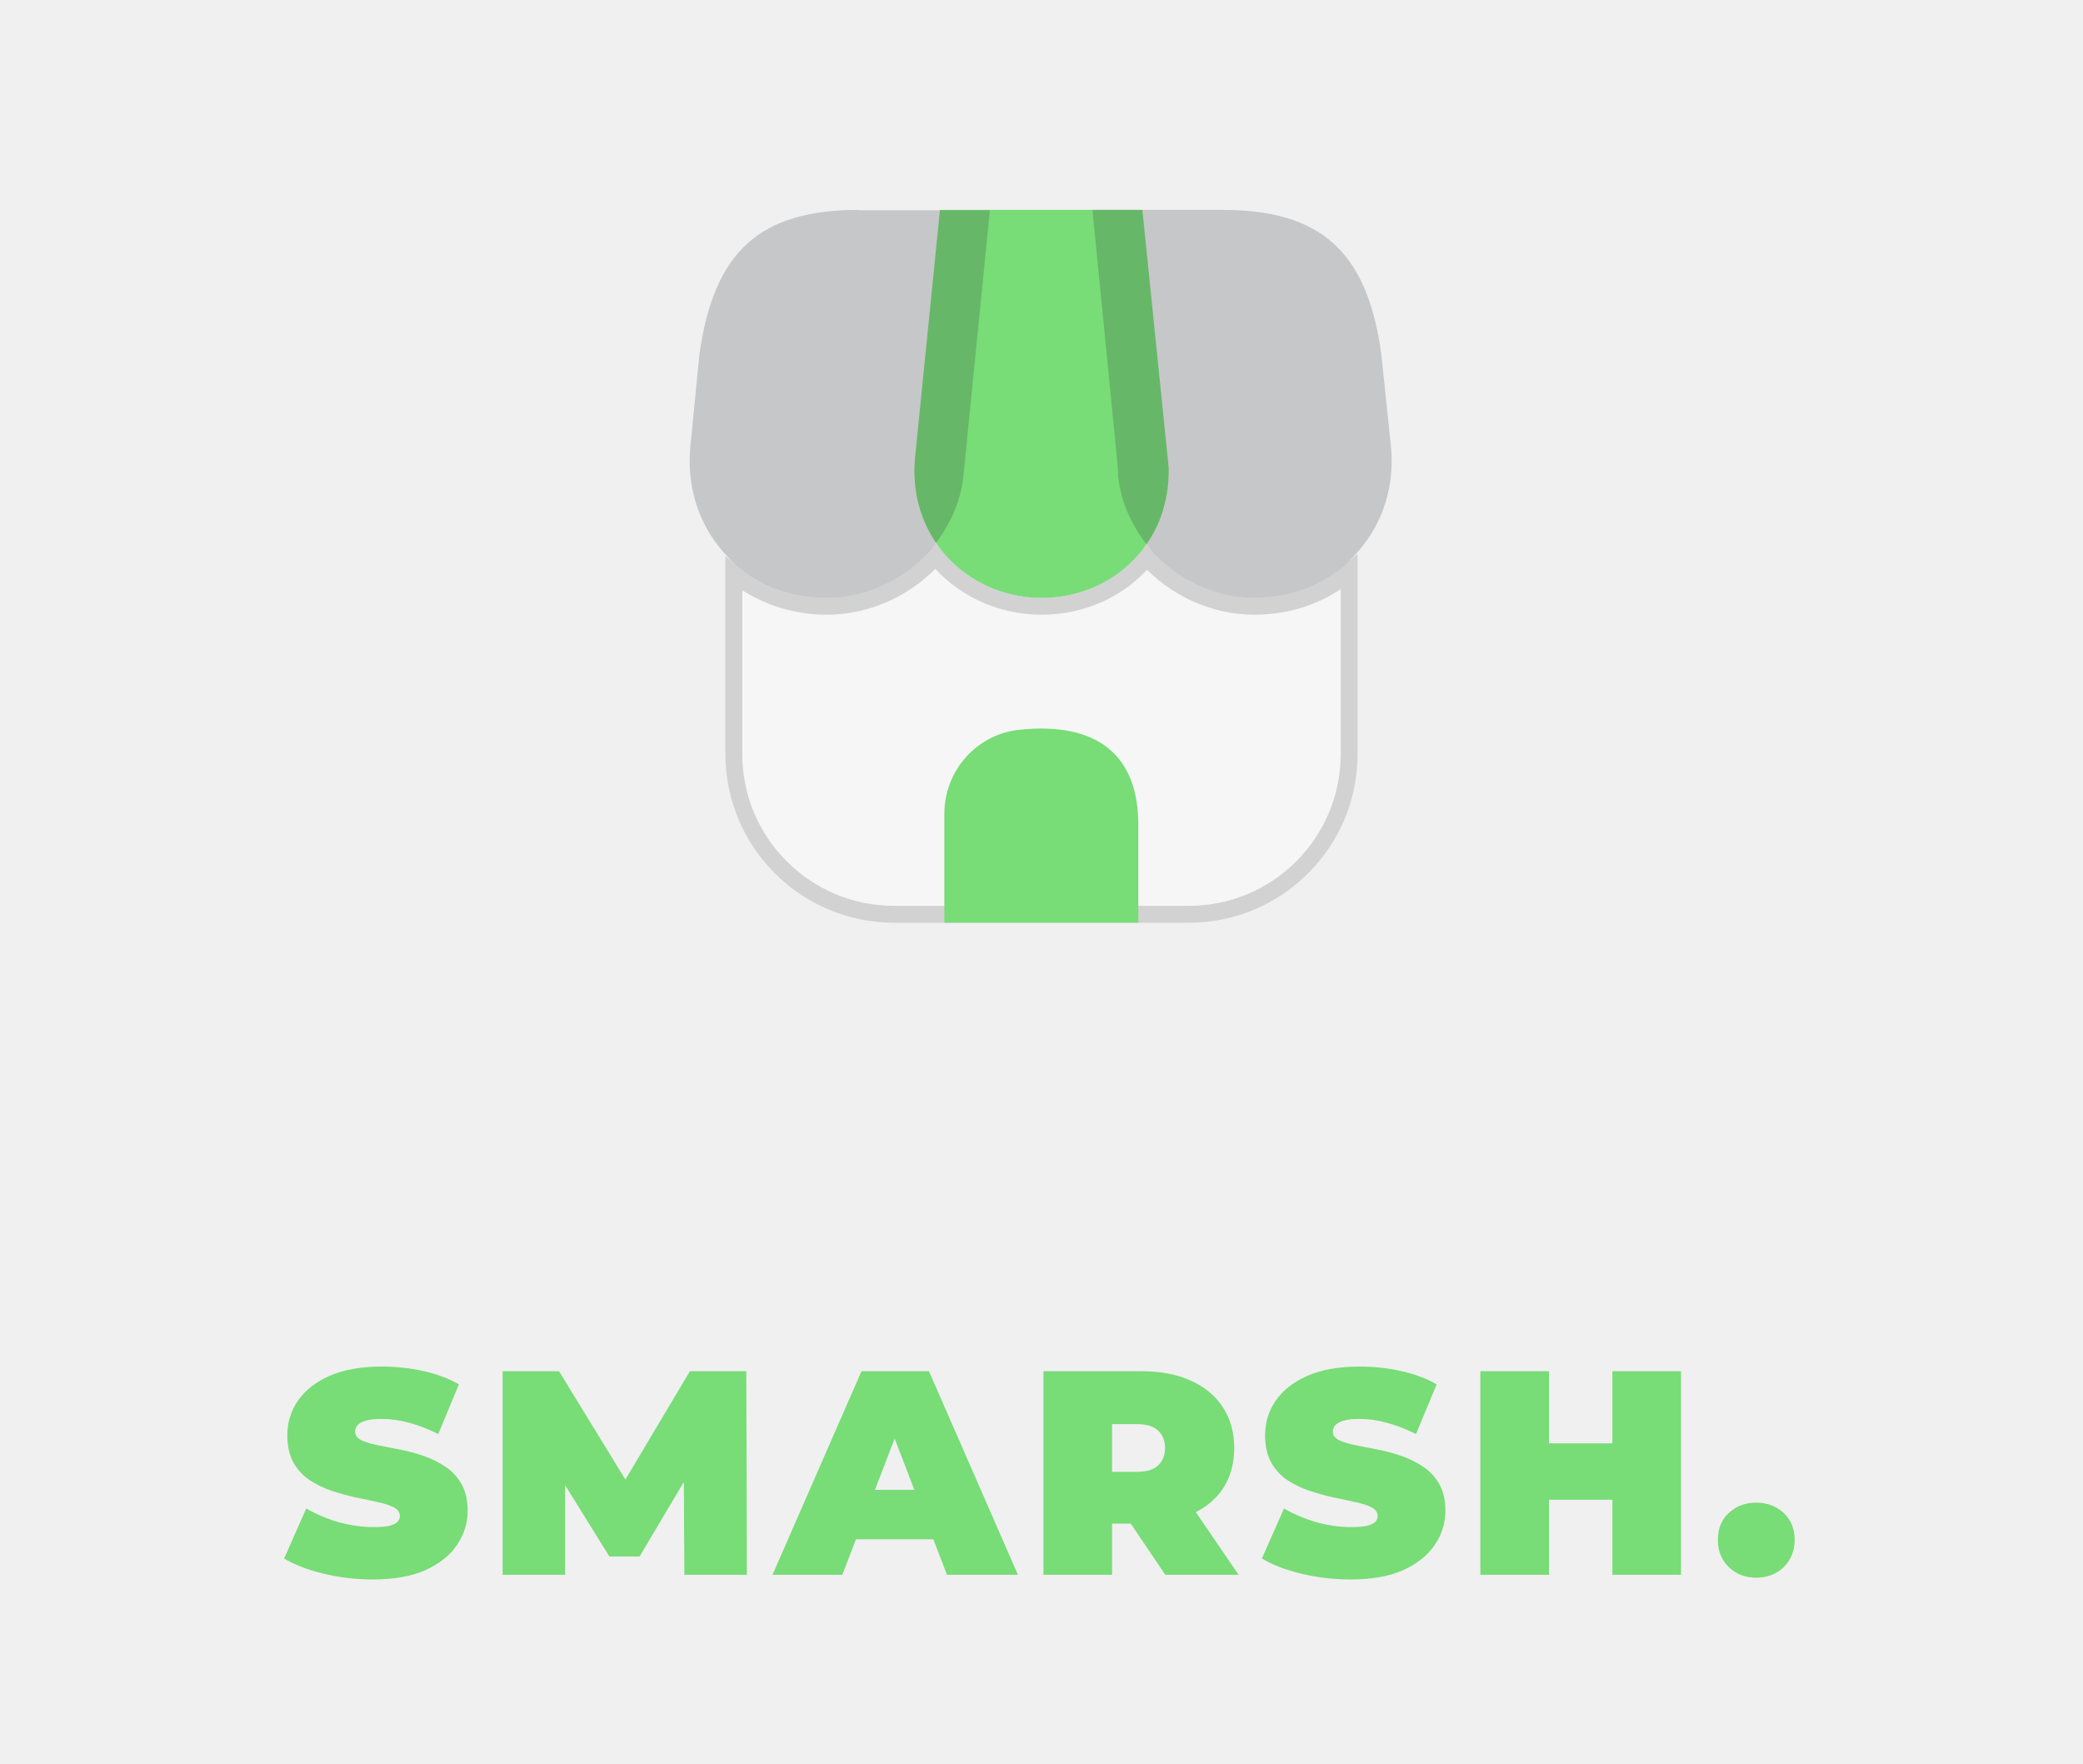
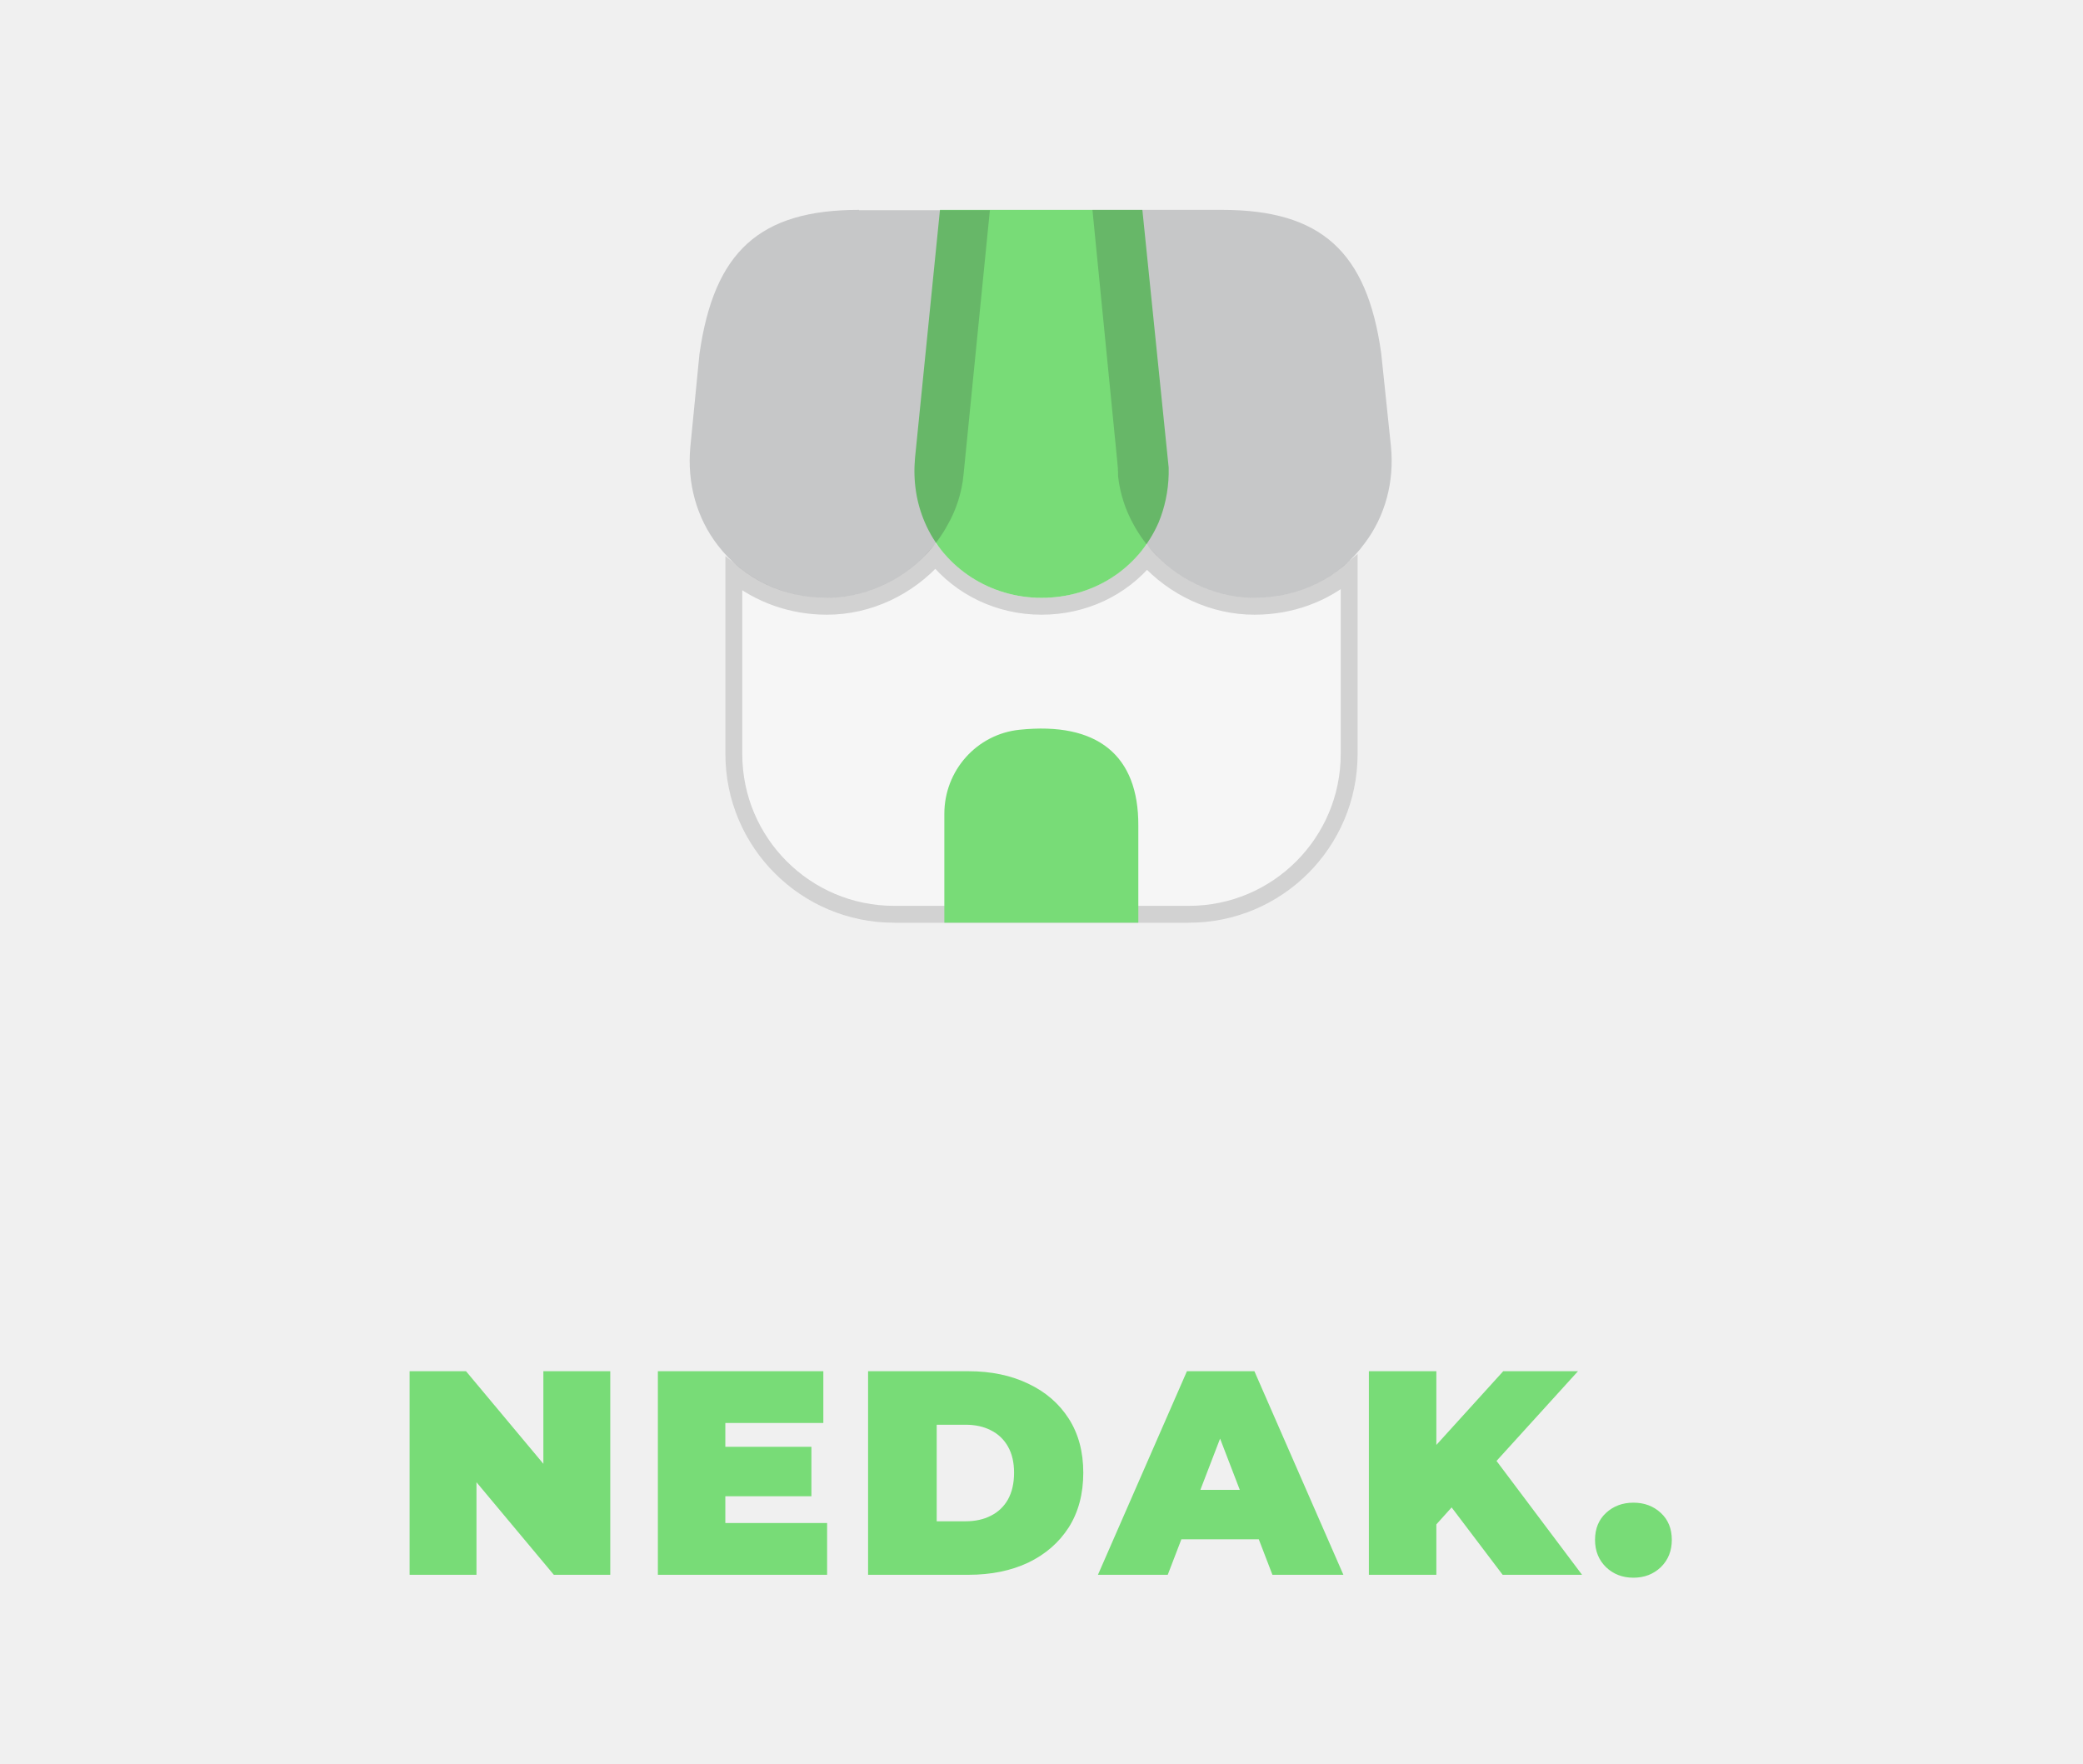
<svg xmlns="http://www.w3.org/2000/svg" width="795" height="673" viewBox="0 0 795 673" fill="none">
-   <path d="M142.296 602.776C135.784 602.776 129.494 602.036 123.427 600.556C117.359 599.076 112.365 597.152 108.443 594.784L116.878 575.694C120.578 577.84 124.685 579.578 129.198 580.91C133.786 582.168 138.226 582.797 142.518 582.797C145.033 582.797 146.994 582.649 148.4 582.353C149.88 581.983 150.953 581.502 151.619 580.91C152.285 580.244 152.618 579.467 152.618 578.58C152.618 577.174 151.841 576.064 150.287 575.25C148.733 574.436 146.661 573.77 144.071 573.252C141.556 572.66 138.781 572.068 135.747 571.476C132.713 570.81 129.642 569.959 126.535 568.923C123.501 567.887 120.689 566.518 118.099 564.816C115.583 563.115 113.549 560.895 111.995 558.157C110.441 555.345 109.664 551.867 109.664 547.724C109.664 542.914 110.996 538.548 113.66 534.627C116.397 530.631 120.43 527.449 125.758 525.081C131.159 522.713 137.856 521.529 145.847 521.529C151.101 521.529 156.281 522.084 161.386 523.194C166.492 524.304 171.08 526.006 175.149 528.3L167.269 547.28C163.421 545.356 159.684 543.913 156.059 542.951C152.507 541.989 149.029 541.508 145.625 541.508C143.11 541.508 141.112 541.73 139.632 542.174C138.152 542.618 137.079 543.21 136.413 543.95C135.821 544.69 135.525 545.504 135.525 546.392C135.525 547.724 136.302 548.797 137.856 549.611C139.41 550.35 141.445 550.979 143.96 551.497C146.55 552.015 149.362 552.57 152.396 553.162C155.504 553.754 158.574 554.568 161.608 555.604C164.642 556.64 167.417 558.009 169.933 559.711C172.522 561.413 174.594 563.633 176.148 566.37C177.702 569.108 178.479 572.512 178.479 576.582C178.479 581.317 177.11 585.683 174.372 589.679C171.709 593.601 167.713 596.782 162.385 599.224C157.058 601.592 150.361 602.776 142.296 602.776ZM191.823 601V523.305H213.356L244.434 574.029H233.112L263.302 523.305H284.835L285.057 601H261.194L260.972 559.267H264.745L244.101 594.007H232.557L211.025 559.267H215.687V601H191.823ZM294.835 601L328.799 523.305H354.549L388.513 601H361.431L336.347 535.736H346.558L321.474 601H294.835ZM315.036 587.459L321.696 568.59H357.435L364.095 587.459H315.036ZM398.243 601V523.305H435.647C442.899 523.305 449.152 524.489 454.405 526.857C459.733 529.225 463.84 532.629 466.725 537.068C469.611 541.434 471.054 546.614 471.054 552.607C471.054 558.601 469.611 563.781 466.725 568.146C463.84 572.438 459.733 575.731 454.405 578.025C449.152 580.318 442.899 581.465 435.647 581.465H412.783L424.437 570.699V601H398.243ZM444.749 601L425.658 572.697H453.406L472.719 601H444.749ZM424.437 573.585L412.783 561.709H433.983C437.608 561.709 440.272 560.895 441.974 559.267C443.75 557.639 444.638 555.419 444.638 552.607C444.638 549.796 443.75 547.576 441.974 545.948C440.272 544.32 437.608 543.506 433.983 543.506H412.783L424.437 531.63V573.585ZM515.464 602.776C508.952 602.776 502.663 602.036 496.595 600.556C490.528 599.076 485.533 597.152 481.611 594.784L490.047 575.694C493.746 577.84 497.853 579.578 502.367 580.91C506.955 582.168 511.394 582.797 515.686 582.797C518.202 582.797 520.163 582.649 521.569 582.353C523.048 581.983 524.121 581.502 524.787 580.91C525.453 580.244 525.786 579.467 525.786 578.58C525.786 577.174 525.009 576.064 523.455 575.25C521.902 574.436 519.83 573.77 517.24 573.252C514.724 572.66 511.949 572.068 508.915 571.476C505.882 570.81 502.811 569.959 499.703 568.923C496.669 567.887 493.857 566.518 491.268 564.816C488.752 563.115 486.717 560.895 485.163 558.157C483.609 555.345 482.832 551.867 482.832 547.724C482.832 542.914 484.164 538.548 486.828 534.627C489.566 530.631 493.599 527.449 498.926 525.081C504.328 522.713 511.024 521.529 519.016 521.529C524.269 521.529 529.449 522.084 534.555 523.194C539.66 524.304 544.248 526.006 548.318 528.3L540.437 547.28C536.59 545.356 532.853 543.913 529.227 542.951C525.675 541.989 522.198 541.508 518.794 541.508C516.278 541.508 514.28 541.73 512.8 542.174C511.32 542.618 510.247 543.21 509.581 543.95C508.989 544.69 508.693 545.504 508.693 546.392C508.693 547.724 509.47 548.797 511.024 549.611C512.578 550.35 514.613 550.979 517.129 551.497C519.719 552.015 522.531 552.57 525.564 553.162C528.672 553.754 531.743 554.568 534.777 555.604C537.81 556.64 540.585 558.009 543.101 559.711C545.691 561.413 547.763 563.633 549.317 566.37C550.871 569.108 551.648 572.512 551.648 576.582C551.648 581.317 550.279 585.683 547.541 589.679C544.877 593.601 540.881 596.782 535.554 599.224C530.226 601.592 523.529 602.776 515.464 602.776ZM615.382 523.305H641.576V601H615.382V523.305ZM591.186 601H564.992V523.305H591.186V601ZM617.158 572.364H589.41V550.831H617.158V572.364ZM670.291 602.11C666.148 602.11 662.67 600.778 659.858 598.114C657.046 595.376 655.64 591.899 655.64 587.681C655.64 583.389 657.046 579.948 659.858 577.359C662.67 574.769 666.148 573.474 670.291 573.474C674.435 573.474 677.913 574.769 680.725 577.359C683.536 579.948 684.942 583.389 684.942 587.681C684.942 591.899 683.536 595.376 680.725 598.114C677.913 600.778 674.435 602.11 670.291 602.11Z" fill="#78DC77" />
+   <path d="M156.327 601V523.305H177.859L217.372 570.588H207.383V523.305H232.911V601H211.379L171.865 553.717H181.855V601H156.327ZM275.056 552.163H309.686V571.032H275.056V552.163ZM276.832 581.243H315.68V601H251.082V523.305H314.237V543.062H276.832V581.243ZM331.313 601V523.305H369.605C378.263 523.305 385.884 524.896 392.47 528.078C399.055 531.186 404.198 535.626 407.898 541.397C411.597 547.169 413.447 554.05 413.447 562.042C413.447 570.107 411.597 577.063 407.898 582.908C404.198 588.68 399.055 593.157 392.47 596.338C385.884 599.446 378.263 601 369.605 601H331.313ZM357.507 580.577H368.495C372.195 580.577 375.414 579.874 378.152 578.469C380.964 577.063 383.146 574.991 384.7 572.253C386.254 569.441 387.031 566.037 387.031 562.042C387.031 558.12 386.254 554.79 384.7 552.052C383.146 549.315 380.964 547.243 378.152 545.837C375.414 544.431 372.195 543.728 368.495 543.728H357.507V580.577ZM419.042 601L453.006 523.305H478.756L512.72 601H485.637L460.553 535.736H470.764L445.68 601H419.042ZM439.243 587.459L445.902 568.59H481.642L488.301 587.459H439.243ZM545.869 584.351L544.426 555.604L573.728 523.305H602.253L569.399 559.489L554.859 574.362L545.869 584.351ZM522.45 601V523.305H548.2V601H522.45ZM573.506 601L550.642 570.81L567.624 552.829L603.807 601H573.506ZM623.414 602.11C619.27 602.11 615.792 600.778 612.98 598.114C610.169 595.376 608.763 591.899 608.763 587.681C608.763 583.389 610.169 579.948 612.98 577.359C615.792 574.769 619.27 573.474 623.414 573.474C627.557 573.474 631.035 574.769 633.847 577.359C636.659 579.948 638.065 583.389 638.065 587.681C638.065 591.899 636.659 595.376 633.847 598.114C631.035 600.778 627.557 602.11 623.414 602.11Z" fill="#78DC77" />
  <path opacity="0.4" d="M514.919 218.383V287.768C514.919 321.525 487.52 348.924 453.762 348.924H341.235C307.478 348.924 280.079 321.525 280.079 287.768V218.963C289.887 226.934 302.346 231.375 315.614 231.375C331.463 231.375 346.668 224.12 357.074 212.29C366.63 224.155 381.343 231.375 397.499 231.375C413.542 231.375 428.05 224.472 437.675 212.725C448.14 224.325 463.113 231.375 478.74 231.375C492.4 231.375 505.104 226.777 514.919 218.383Z" fill="white" stroke="#A4A4A4" stroke-width="6.438" />
  <path d="M435.998 80.094H358.748L349.22 174.854C348.448 183.609 349.735 191.849 352.954 199.316C360.421 216.826 377.931 228.156 397.501 228.156C417.329 228.156 434.453 217.084 442.178 199.445C444.495 193.909 445.911 187.471 446.04 180.905V178.459L435.998 80.094Z" fill="#78DC77" />
  <path opacity="0.6" d="M530.885 170.476L527.151 134.812C521.744 95.93 504.105 80.094 466.381 80.094H416.941L426.469 176.656C426.598 177.944 426.726 179.36 426.726 181.806C427.499 188.501 429.559 194.681 432.649 200.217C441.919 217.212 459.944 228.156 478.741 228.156C495.865 228.156 511.315 220.56 520.971 207.17C528.696 196.87 532.173 183.866 530.885 170.476Z" fill="#292D32" fill-opacity="0.35" />
  <path opacity="0.6" d="M327.845 80.094C289.992 80.094 272.482 95.93 266.946 135.199L263.47 170.605C262.182 184.381 265.916 197.771 274.027 208.2C283.812 220.946 298.876 228.156 315.614 228.156C334.411 228.156 352.436 217.213 361.577 200.475C364.925 194.681 367.114 187.986 367.757 181.034L377.8 80.222H327.845V80.094Z" fill="#292D32" fill-opacity="0.35" />
  <path d="M389.133 278.497C372.781 280.171 360.421 294.076 360.421 310.556V352.142H434.453V315.062C434.581 288.154 418.745 275.407 389.133 278.497Z" fill="#78DC77" />
</svg>
